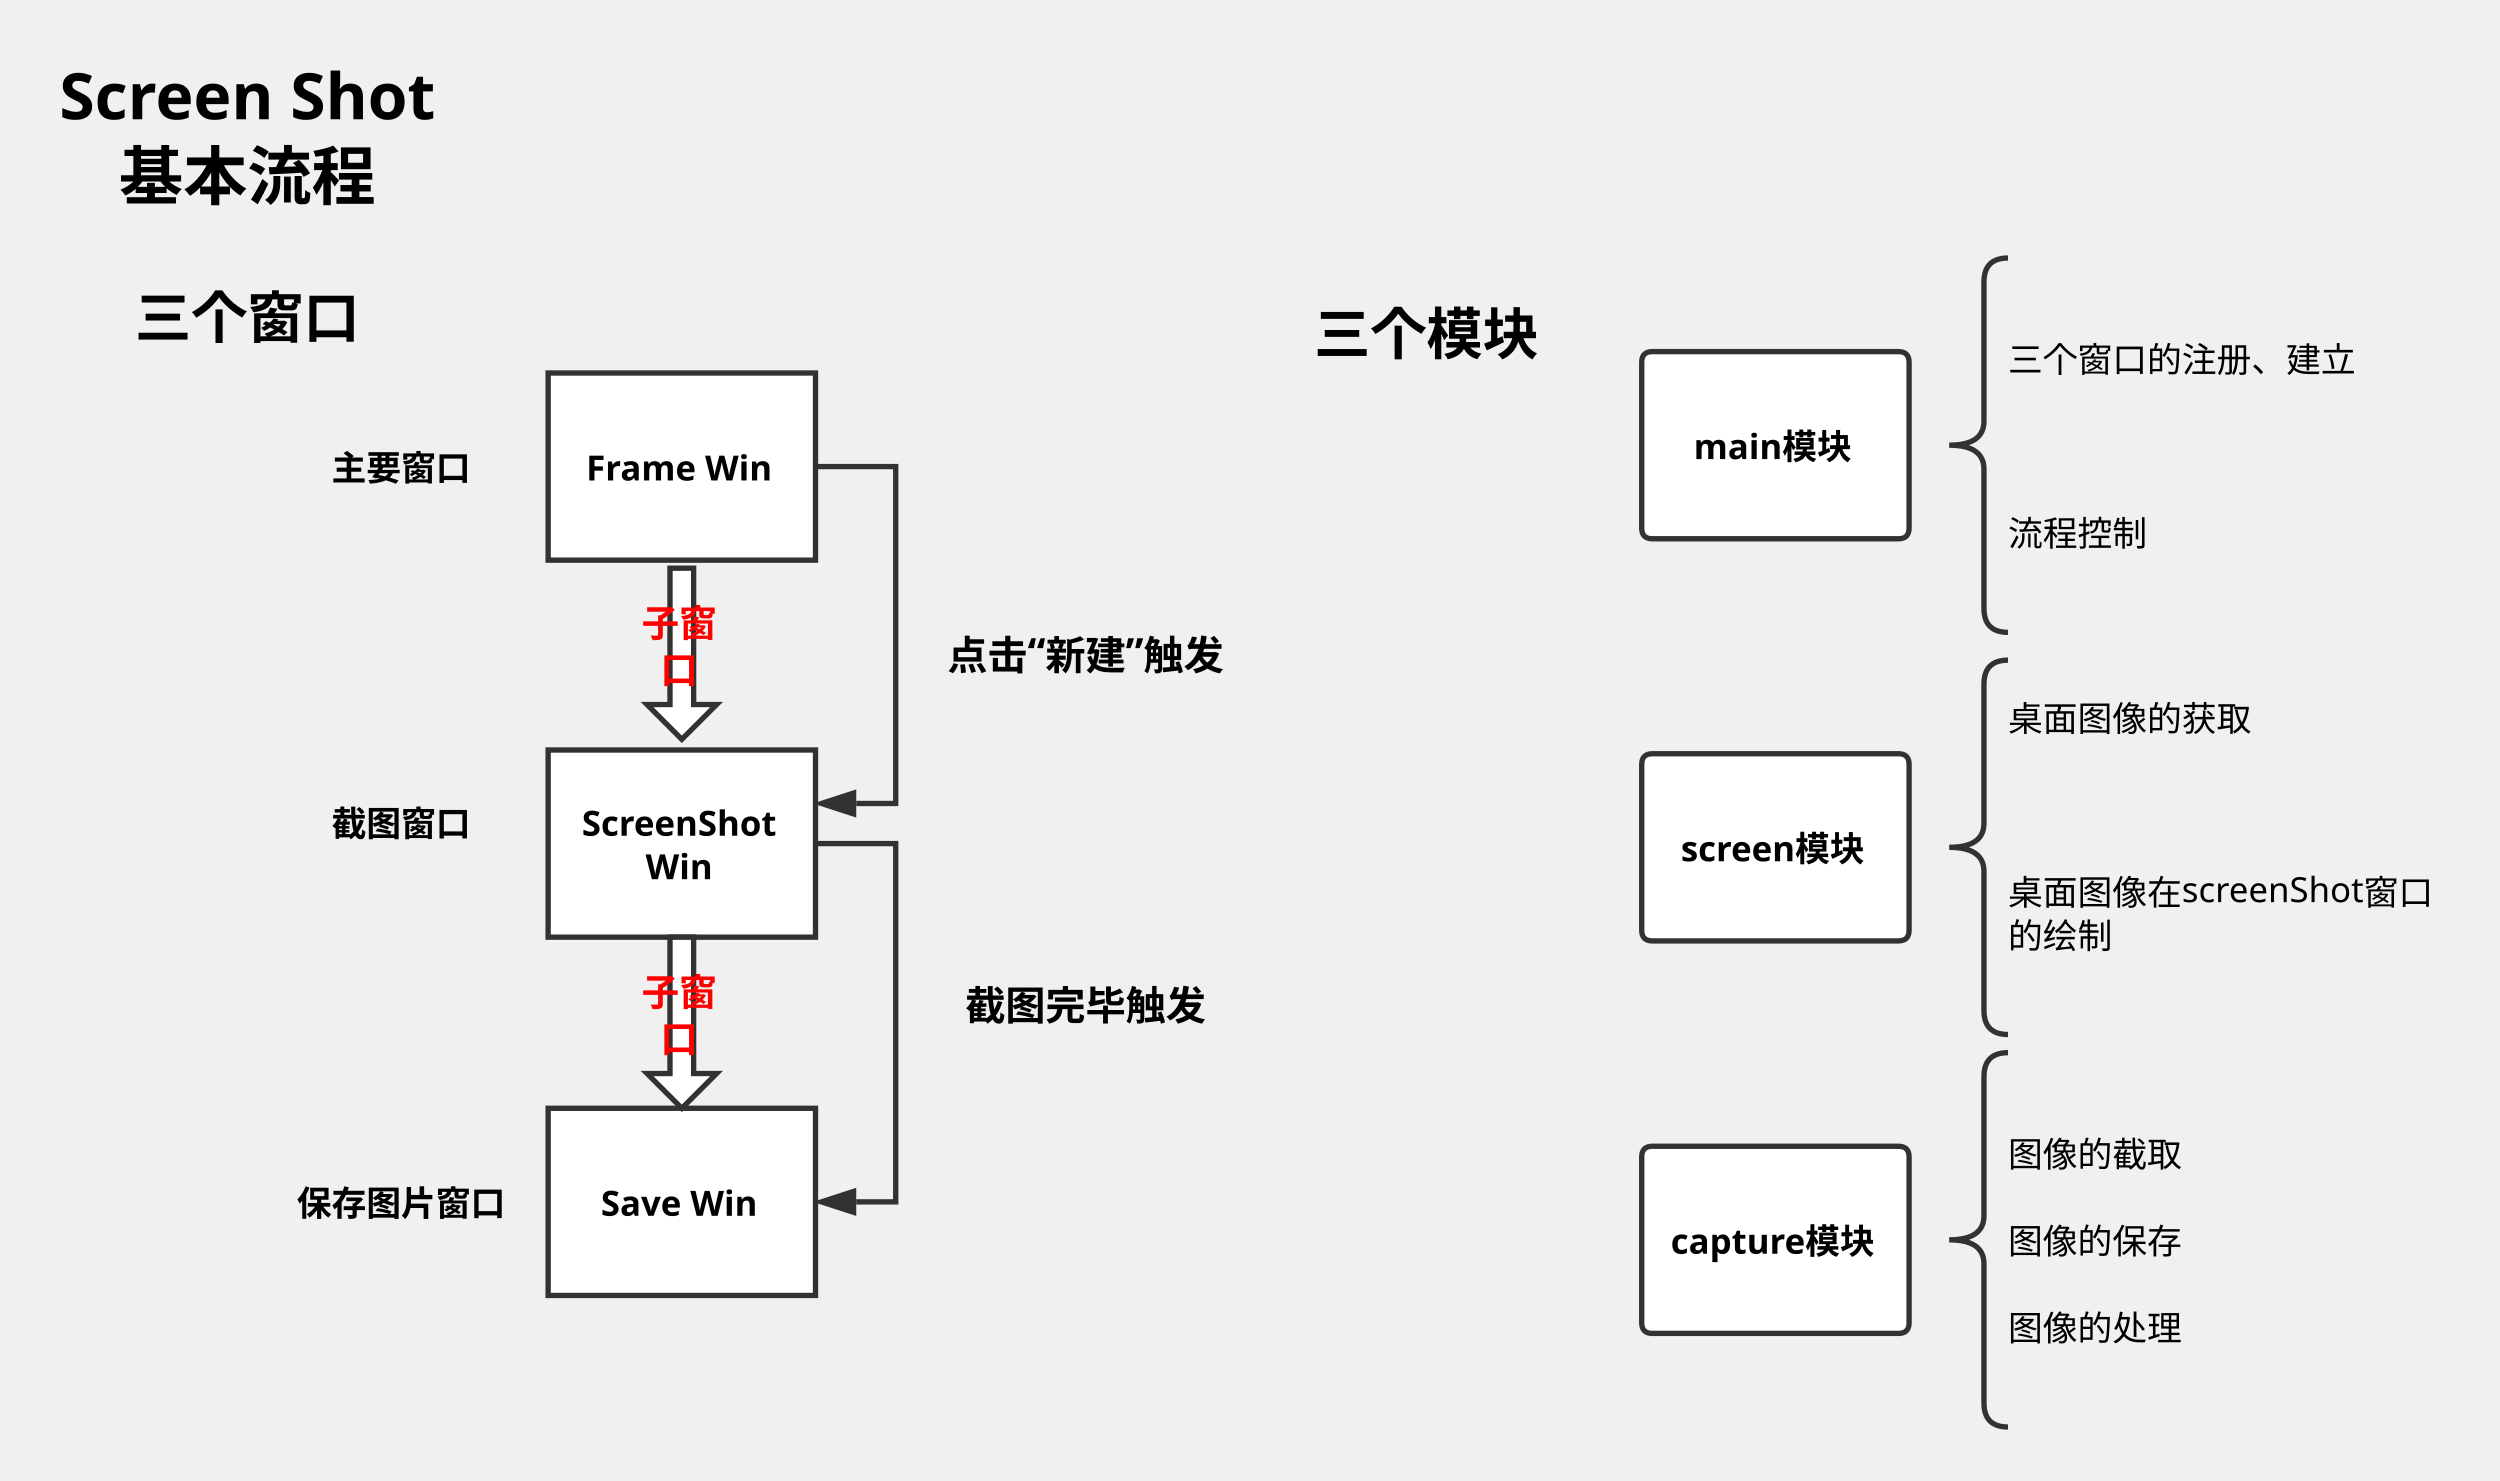
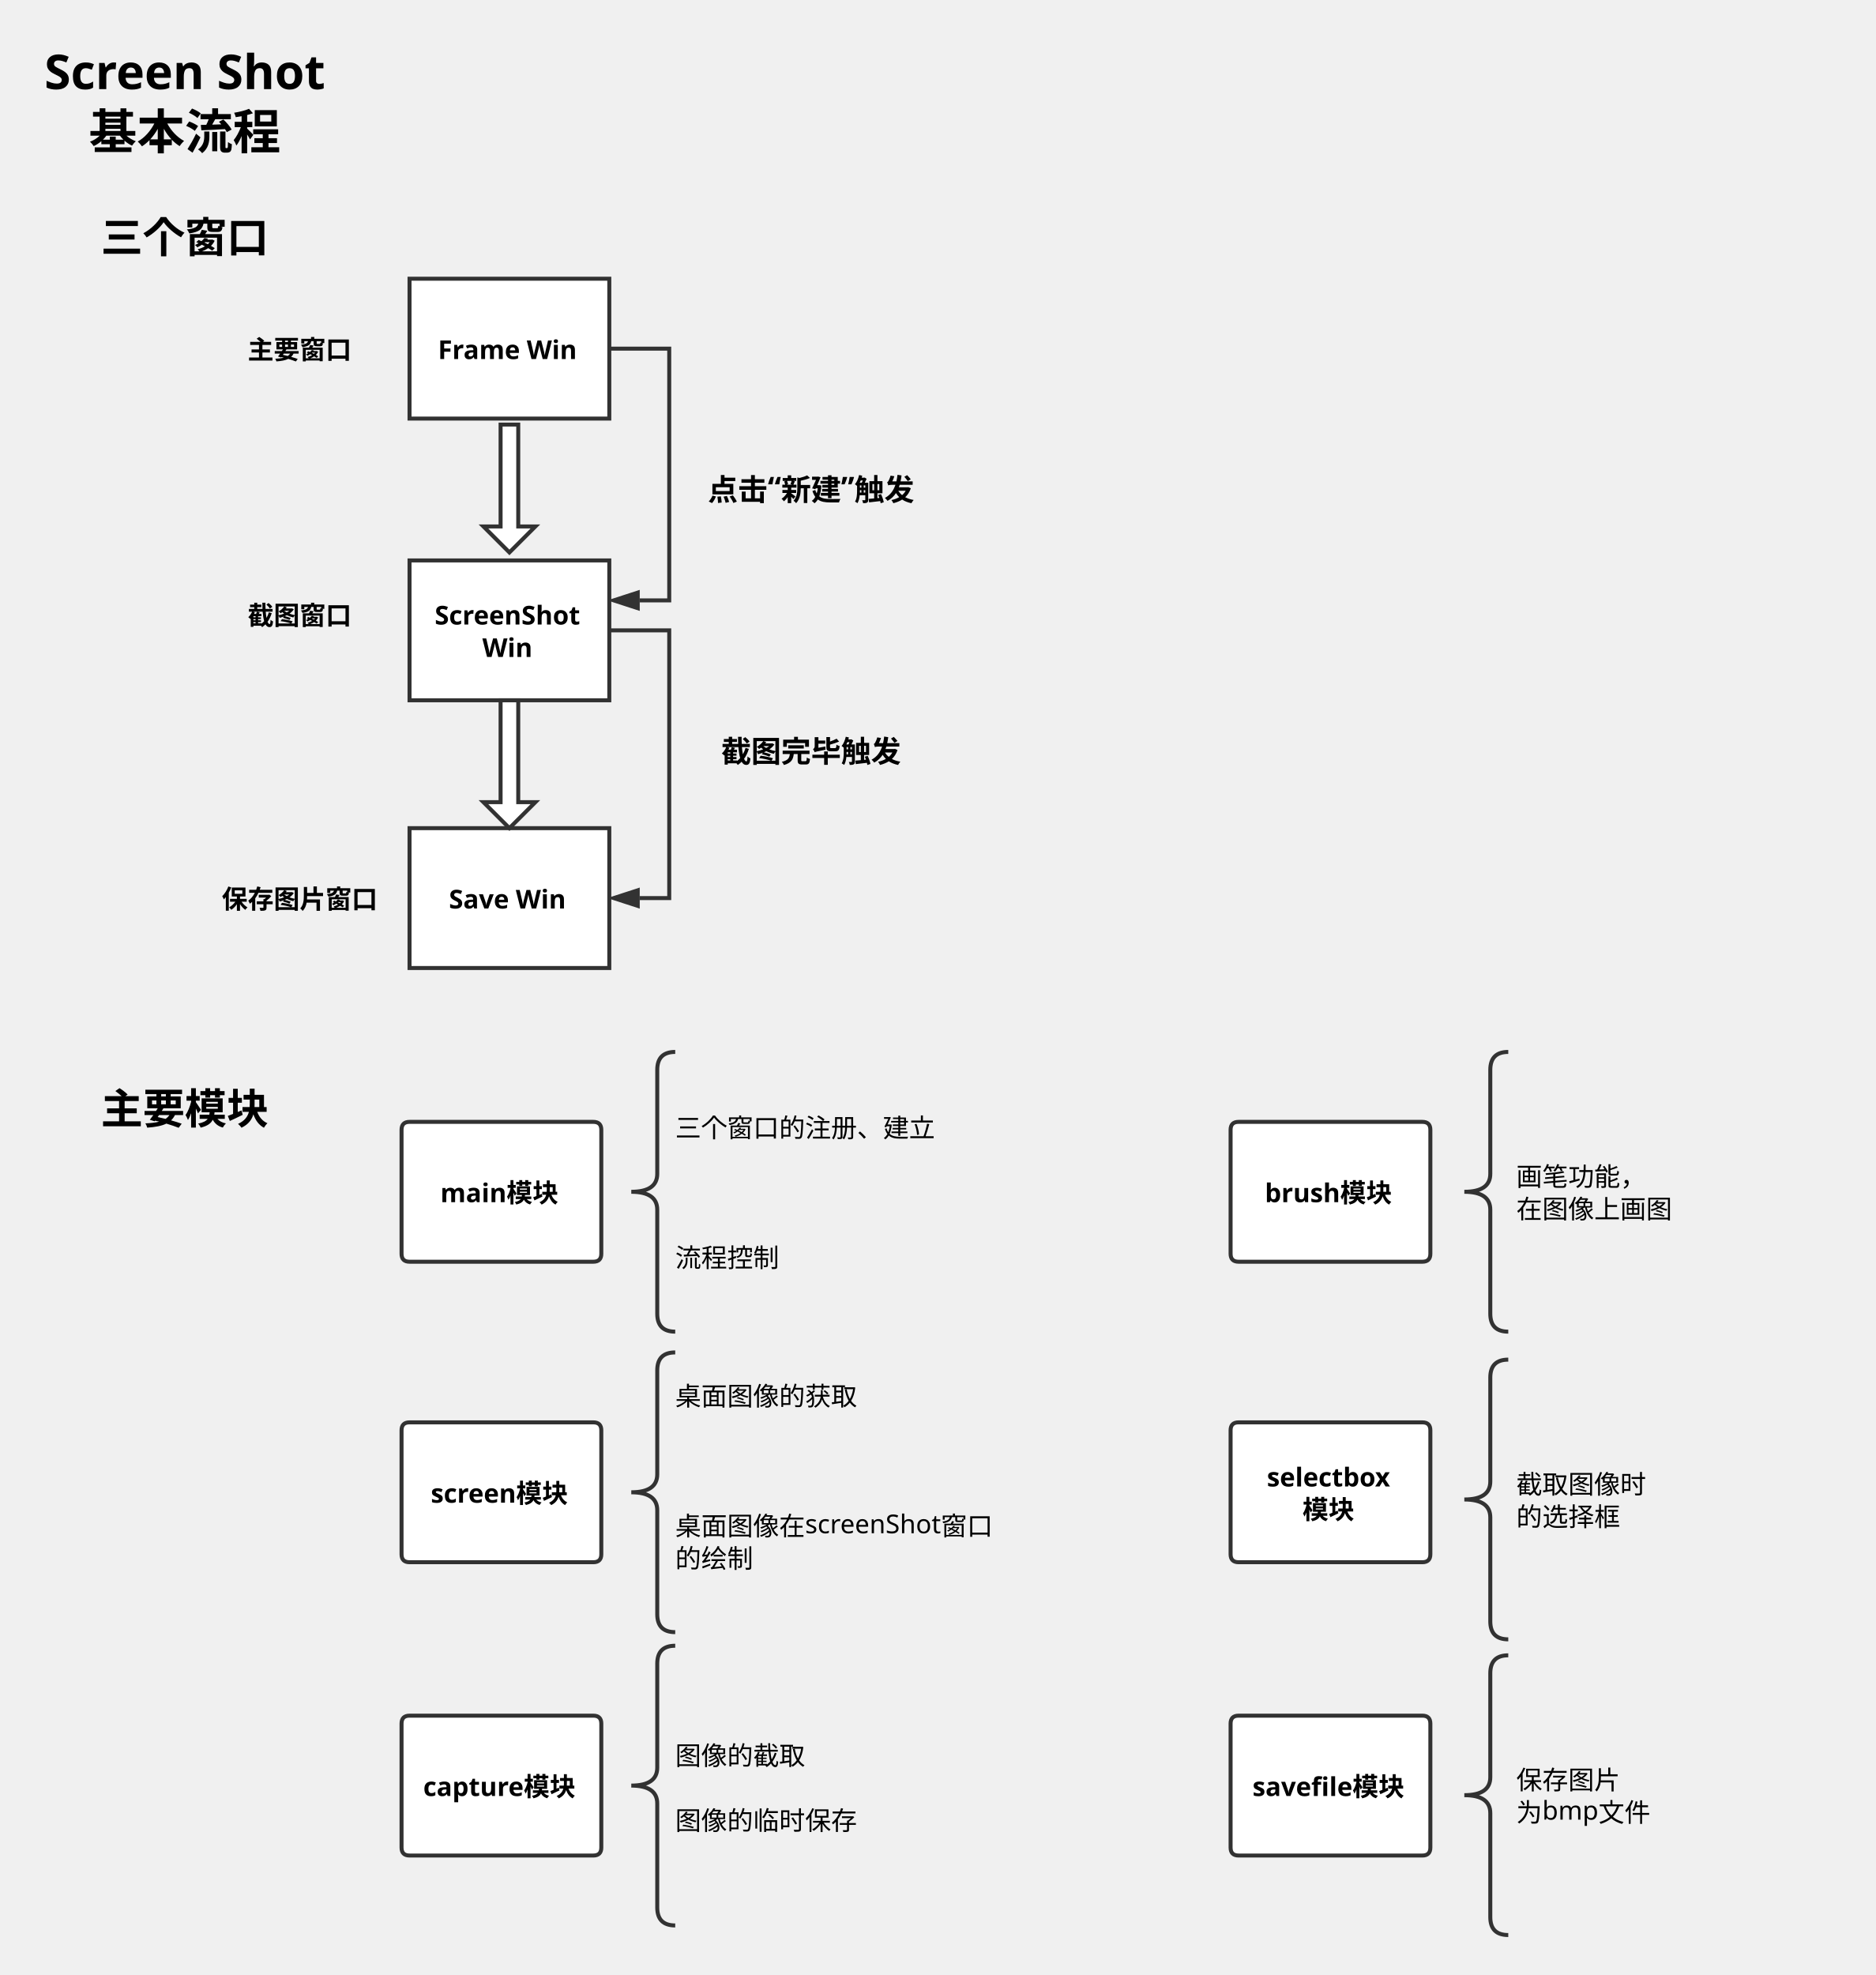
- <svg xmlns="http://www.w3.org/2000/svg" id="processonSvg1000" viewBox="5.4 -9.7 935.0 553.7" width="935.0" height="553.7">
+ <svg xmlns="http://www.w3.org/2000/svg" id="processonSvg1000" viewBox="5.4 -9.7 939.0 988.5" width="939.0" height="988.5">
  <defs id="ProcessOnDefs1001">
-     <marker id="ProcessOnMarker1055" markerUnits="userSpaceOnUse" orient="auto" markerWidth="16.236" markerHeight="10.551" viewBox="-1.0 -1.376 16.236 10.551" refX="-1.0" refY="3.899">
-       <path id="ProcessOnPath1056" d="M12.0 3.899L0.0 7.798V0.0Z" stroke="#323232" stroke-width="2.0" fill="#323232" transform="matrix(1.0,0.0,0.0,1.0,0.0,0.0)" />
+     <marker id="ProcessOnMarker1049" markerUnits="userSpaceOnUse" orient="auto" markerWidth="16.236" markerHeight="10.551" viewBox="-1.0 -1.376 16.236 10.551" refX="-1.0" refY="3.899">
+       <path id="ProcessOnPath1050" d="M12.0 3.899L0.0 7.798V0.0Z" stroke="#323232" stroke-width="2.0" fill="#323232" transform="matrix(1.0,0.0,0.0,1.0,0.0,0.0)" />
    </marker>
-     <marker id="ProcessOnMarker1059" markerUnits="userSpaceOnUse" orient="auto" markerWidth="16.236" markerHeight="10.551" viewBox="-1.0 -1.376 16.236 10.551" refX="-1.0" refY="3.899">
-       <path id="ProcessOnPath1060" d="M12.0 3.899L0.0 7.798V0.0Z" stroke="#323232" stroke-width="2.0" fill="#323232" transform="matrix(1.0,0.0,0.0,1.0,0.0,0.0)" />
+     <marker id="ProcessOnMarker1053" markerUnits="userSpaceOnUse" orient="auto" markerWidth="16.236" markerHeight="10.551" viewBox="-1.0 -1.376 16.236 10.551" refX="-1.0" refY="3.899">
+       <path id="ProcessOnPath1054" d="M12.0 3.899L0.0 7.798V0.0Z" stroke="#323232" stroke-width="2.0" fill="#323232" transform="matrix(1.0,0.0,0.0,1.0,0.0,0.0)" />
    </marker>
  </defs>
  <g id="ProcessOnG1002">
-     <path id="ProcessOnPath1003" d="M5.4 -9.7H940.4V544H5.4V-9.7Z" fill="none" />
+     <path id="ProcessOnPath1003" d="M5.4 -9.7H944.4V978.8H5.4V-9.7Z" fill="none" />
    <g id="ProcessOnG1004">
      <g id="ProcessOnG1005" transform="matrix(1.0,0.0,0.0,1.0,25.39999,18.8)" opacity="1.0">
        <path id="ProcessOnPath1006" d="M0.0 0.0L147.0 0.0L147.0 43.0L0.0 43.0Z" stroke="none" stroke-width="0.0" stroke-dasharray="none" opacity="1.0" fill="none" />
        <g id="ProcessOnG1007" transform="matrix(1.0,0.0,0.0,1.0,0.0,-8.5)">
          <text id="ProcessOnText1008" fill="#000000" font-size="24" x="72.5" y="24.6" font-family="微软雅黑" font-weight="bold" font-style="normal" text-decoration="none" family="微软雅黑" text-anchor="middle" size="24">Screen Shot</text>
          <text id="ProcessOnText1009" fill="#000000" font-size="24" x="72.5" y="54.6" font-family="微软雅黑" font-weight="bold" font-style="normal" text-decoration="none" family="微软雅黑" text-anchor="middle" size="24">基本流程</text>
        </g>
      </g>
      <g id="ProcessOnG1010" transform="matrix(1.0,0.0,0.0,1.0,210.4,129.8)" opacity="1.0">
        <path id="ProcessOnPath1011" d="M0.0 0.0L100.0 0.0L100.0 70.0L0.0 70.0Z" stroke="#323232" stroke-width="2.0" stroke-dasharray="none" opacity="1.0" fill="#ffffff" />
        <g id="ProcessOnG1012" transform="matrix(1.0,0.0,0.0,1.0,10.0,26.875)">
          <text id="ProcessOnText1013" fill="#000000" font-size="13" x="39.0" y="13.325" font-family="微软雅黑" font-weight="bold" font-style="normal" text-decoration="none" family="微软雅黑" text-anchor="middle" size="13">Frame Win</text>
        </g>
      </g>
      <g id="ProcessOnG1014" transform="matrix(1.0,0.0,0.0,1.0,210.4,270.8)" opacity="1.0">
        <path id="ProcessOnPath1015" d="M0.0 0.0L100.0 0.0L100.0 70.0L0.0 70.0Z" stroke="#323232" stroke-width="2.0" stroke-dasharray="none" opacity="1.0" fill="#ffffff" />
        <g id="ProcessOnG1016" transform="matrix(1.0,0.0,0.0,1.0,10.0,18.75)">
          <text id="ProcessOnText1017" fill="#000000" font-size="13" x="39.0" y="13.325" font-family="微软雅黑" font-weight="bold" font-style="normal" text-decoration="none" family="微软雅黑" text-anchor="middle" size="13">ScreenShot </text>
          <text id="ProcessOnText1018" fill="#000000" font-size="13" x="39.0" y="29.575" font-family="微软雅黑" font-weight="bold" font-style="normal" text-decoration="none" family="微软雅黑" text-anchor="middle" size="13">Win</text>
        </g>
      </g>
      <g id="ProcessOnG1019" transform="matrix(1.0,0.0,0.0,1.0,210.4,404.8)" opacity="1.0">
        <path id="ProcessOnPath1020" d="M0.0 0.0L100.0 0.0L100.0 70.0L0.0 70.0Z" stroke="#323232" stroke-width="2.0" stroke-dasharray="none" opacity="1.0" fill="#ffffff" />
        <g id="ProcessOnG1021" transform="matrix(1.0,0.0,0.0,1.0,10.0,26.875)">
          <text id="ProcessOnText1022" fill="#000000" font-size="13" x="39.0" y="13.325" font-family="微软雅黑" font-weight="bold" font-style="normal" text-decoration="none" family="微软雅黑" text-anchor="middle" size="13">Save Win</text>
        </g>
      </g>
      <g id="ProcessOnG1023" transform="matrix(1.0,0.0,0.0,1.0,76.39999,144.8)" opacity="1.0">
        <path id="ProcessOnPath1024" d="M0.0 0.0L160.0 0.0L160.0 40.0L0.0 40.0Z" stroke="none" stroke-width="0.0" stroke-dasharray="none" opacity="1.0" fill="none" />
        <g id="ProcessOnG1025" transform="matrix(1.0,0.0,0.0,1.0,0.0,11.875)">
          <text id="ProcessOnText1026" fill="#000000" font-size="13" x="79.0" y="13.325" font-family="微软雅黑" font-weight="bold" font-style="normal" text-decoration="none" family="微软雅黑" text-anchor="middle" size="13">主要窗口</text>
        </g>
      </g>
      <g id="ProcessOnG1027" transform="matrix(1.0,0.0,0.0,1.0,76.39999,277.8)" opacity="1.0">
        <path id="ProcessOnPath1028" d="M0.0 0.0L160.0 0.0L160.0 40.0L0.0 40.0Z" stroke="none" stroke-width="0.0" stroke-dasharray="none" opacity="1.0" fill="none" />
        <g id="ProcessOnG1029" transform="matrix(1.0,0.0,0.0,1.0,0.0,11.875)">
          <text id="ProcessOnText1030" fill="#000000" font-size="13" x="79.0" y="13.325" font-family="微软雅黑" font-weight="bold" font-style="normal" text-decoration="none" family="微软雅黑" text-anchor="middle" size="13">截图窗口</text>
        </g>
      </g>
      <g id="ProcessOnG1031" transform="matrix(1.0,0.0,0.0,1.0,76.39999,419.8)" opacity="1.0">
        <path id="ProcessOnPath1032" d="M0.0 0.0L160.0 0.0L160.0 40.0L0.0 40.0Z" stroke="none" stroke-width="0.0" stroke-dasharray="none" opacity="1.0" fill="none" />
        <g id="ProcessOnG1033" transform="matrix(1.0,0.0,0.0,1.0,0.0,11.875)">
          <text id="ProcessOnText1034" fill="#000000" font-size="13" x="79.0" y="13.325" font-family="微软雅黑" font-weight="bold" font-style="normal" text-decoration="none" family="微软雅黑" text-anchor="middle" size="13">保存图片窗口</text>
        </g>
      </g>
      <g id="ProcessOnG1035" transform="matrix(1.0,0.0,0.0,1.0,247.4,202.8)" opacity="1.0">
        <path id="ProcessOnPath1036" d="M8.58 0.0L17.42 0.0L17.42 51.0L26.0 51.0L13.0 64.0L0.0 51.0L8.58 51.0L8.58 0.0Z" stroke="#323232" stroke-width="2.0" stroke-dasharray="none" opacity="1.0" fill="#ffffff" />
-         <g id="ProcessOnG1037" transform="matrix(1.0,0.0,0.0,1.0,-5.2,11.3)">
-           <text id="ProcessOnText1038" fill="#ff0000" font-size="14" x="17.2" y="14.35" font-family="微软雅黑" font-weight="bold" font-style="normal" text-decoration="none" family="微软雅黑" text-anchor="middle" size="14">子窗</text>
-           <text id="ProcessOnText1039" fill="#ff0000" font-size="14" x="17.2" y="31.85" font-family="微软雅黑" font-weight="bold" font-style="normal" text-decoration="none" family="微软雅黑" text-anchor="middle" size="14">口</text>
-         </g>
-       </g>
-       <g id="ProcessOnG1040" transform="matrix(1.0,0.0,0.0,1.0,247.4,340.8)" opacity="1.0">
-         <path id="ProcessOnPath1041" d="M8.58 0.0L17.42 0.0L17.42 51.0L26.0 51.0L13.0 64.0L0.0 51.0L8.58 51.0L8.58 0.0Z" stroke="#323232" stroke-width="2.0" stroke-dasharray="none" opacity="1.0" fill="#ffffff" />
-         <g id="ProcessOnG1042" transform="matrix(1.0,0.0,0.0,1.0,-5.2,11.3)">
-           <text id="ProcessOnText1043" fill="#ff0000" font-size="14" x="17.2" y="14.35" font-family="微软雅黑" font-weight="bold" font-style="normal" text-decoration="none" family="微软雅黑" text-anchor="middle" size="14">子窗</text>
-           <text id="ProcessOnText1044" fill="#ff0000" font-size="14" x="17.2" y="31.85" font-family="微软雅黑" font-weight="bold" font-style="normal" text-decoration="none" family="微软雅黑" text-anchor="middle" size="14">口</text>
-         </g>
-       </g>
-       <g id="ProcessOnG1045" transform="matrix(1.0,0.0,0.0,1.0,332.4,214.8)" opacity="1.0">
-         <path id="ProcessOnPath1046" d="M0.0 0.0L160.0 0.0L160.0 40.0L0.0 40.0Z" stroke="none" stroke-width="0.0" stroke-dasharray="none" opacity="1.0" fill="none" />
-         <g id="ProcessOnG1047" transform="matrix(1.0,0.0,0.0,1.0,0.0,10.625)">
-           <text id="ProcessOnText1048" fill="#000000" font-size="15" x="79.0" y="15.375" font-family="微软雅黑" font-weight="bold" font-style="normal" text-decoration="none" family="微软雅黑" text-anchor="middle" size="15">点击“新建”触发</text>
-         </g>
-       </g>
-       <g id="ProcessOnG1049" transform="matrix(1.0,0.0,0.0,1.0,332.4,345.8)" opacity="1.0">
-         <path id="ProcessOnPath1050" d="M0.0 0.0L160.0 0.0L160.0 40.0L0.0 40.0Z" stroke="none" stroke-width="0.0" stroke-dasharray="none" opacity="1.0" fill="none" />
-         <g id="ProcessOnG1051" transform="matrix(1.0,0.0,0.0,1.0,0.0,10.625)">
-           <text id="ProcessOnText1052" fill="#000000" font-size="15" x="79.0" y="15.375" font-family="微软雅黑" font-weight="bold" font-style="normal" text-decoration="none" family="微软雅黑" text-anchor="middle" size="15">截图完毕触发</text>
-         </g>
-       </g>
-       <g id="ProcessOnG1053">
-         <path id="ProcessOnPath1054" d="M310.4 164.8L340.4 164.8L340.4 290.8L325.636 290.8" stroke="#323232" stroke-width="2.0" stroke-dasharray="none" fill="none" marker-end="url(#ProcessOnMarker1055)" />
-       </g>
-       <g id="ProcessOnG1057">
-         <path id="ProcessOnPath1058" d="M310.4 305.8L340.4 305.8L340.4 439.8L325.636 439.8" stroke="#323232" stroke-width="2.0" stroke-dasharray="none" fill="none" marker-end="url(#ProcessOnMarker1059)" />
-       </g>
-       <g id="ProcessOnG1061" transform="matrix(1.0,0.0,0.0,1.0,466.4,92.90001)" opacity="1.0">
-         <path id="ProcessOnPath1062" d="M0.0 0.0L147.0 0.0L147.0 43.0L0.0 43.0Z" stroke="none" stroke-width="0.0" stroke-dasharray="none" opacity="1.0" fill="none" />
-         <g id="ProcessOnG1063" transform="matrix(1.0,0.0,0.0,1.0,0.0,8.375)">
-           <text id="ProcessOnText1064" fill="#000000" font-size="21" x="72.5" y="21.525" font-family="微软雅黑" font-weight="bold" font-style="normal" text-decoration="none" family="微软雅黑" text-anchor="middle" size="21">三个模块</text>
-         </g>
-       </g>
-       <g id="ProcessOnG1065" transform="matrix(1.0,0.0,0.0,1.0,25.39999,86.8)" opacity="1.0">
-         <path id="ProcessOnPath1066" d="M0.0 0.0L147.0 0.0L147.0 43.0L0.0 43.0Z" stroke="none" stroke-width="0.0" stroke-dasharray="none" opacity="1.0" fill="none" />
-         <g id="ProcessOnG1067" transform="matrix(1.0,0.0,0.0,1.0,0.0,8.375)">
-           <text id="ProcessOnText1068" fill="#000000" font-size="21" x="72.5" y="21.525" font-family="微软雅黑" font-weight="bold" font-style="normal" text-decoration="none" family="微软雅黑" text-anchor="middle" size="21">三个窗口</text>
-         </g>
-       </g>
-       <g id="ProcessOnG1069" transform="matrix(1.0,0.0,0.0,1.0,619.4,121.8)" opacity="1.0">
-         <path id="ProcessOnPath1070" d="M0.0 4.0Q0.0 0.0 4.0 0.0L96.0 0.0Q100.0 0.0 100.0 4.0L100.0 66.0Q100.0 70.0 96.0 70.0L4.0 70.0Q0.0 70.0 0.0 66.0Z" stroke="#323232" stroke-width="2.0" stroke-dasharray="none" opacity="1.0" fill="#ffffff" />
-         <g id="ProcessOnG1071" transform="matrix(1.0,0.0,0.0,1.0,10.0,26.875)">
-           <text id="ProcessOnText1072" fill="#000000" font-size="13" x="39.0" y="13.325" font-family="微软雅黑" font-weight="bold" font-style="normal" text-decoration="none" family="微软雅黑" text-anchor="middle" size="13">main模块</text>
-         </g>
-       </g>
-       <g id="ProcessOnG1073" transform="matrix(1.0,0.0,0.0,1.0,656.4,86.8)" opacity="1.0">
-         <path id="ProcessOnPath1074" d="M100.0 0.0Q91.0 0.0 91.0 9.0L91.0 61.0Q91.0 70.0 78.0 70.0Q91.0 70.0 91.0 79.0L91.0 131.0Q91.0 140.0 100.0 140.0" stroke="#323232" stroke-width="2.0" stroke-dasharray="none" opacity="1.0" fill="none" />
-         <path id="ProcessOnPath1075" d="M0.0 0.0L100.0 0.0L100.0 140.0L0.0 140.0Z" stroke="none" stroke-width="0.0" stroke-dasharray="none" opacity="1.0" fill="none" />
-       </g>
-       <g id="ProcessOnG1076" transform="matrix(1.0,0.0,0.0,1.0,756.4,104.8)" opacity="1.0">
-         <path id="ProcessOnPath1077" d="M0.0 0.0L164.0 0.0L164.0 104.0L0.0 104.0Z" stroke="none" stroke-width="0.0" stroke-dasharray="none" opacity="1.0" fill="none" />
-         <g id="ProcessOnG1078" transform="matrix(1.0,0.0,0.0,1.0,0.0,11.375)">
-           <text id="ProcessOnText1079" fill="#000000" font-size="13" x="0.0" y="13.325" font-family="微软雅黑" font-weight="normal" font-style="normal" text-decoration="none" family="微软雅黑" text-anchor="start" size="13">三个窗口的注册、建立</text>
-           <text id="ProcessOnText1080" fill="#000000" font-size="13" x="0.0" y="29.575" font-family="微软雅黑" font-weight="normal" font-style="normal" text-decoration="none" family="微软雅黑" text-anchor="start" size="13" />
-           <text id="ProcessOnText1081" fill="#000000" font-size="13" x="0.0" y="45.825" font-family="微软雅黑" font-weight="normal" font-style="normal" text-decoration="none" family="微软雅黑" text-anchor="start" size="13" />
-           <text id="ProcessOnText1082" fill="#000000" font-size="13" x="0.0" y="62.075" font-family="微软雅黑" font-weight="normal" font-style="normal" text-decoration="none" family="微软雅黑" text-anchor="start" size="13" />
-           <text id="ProcessOnText1083" fill="#000000" font-size="13" x="0.0" y="78.325" font-family="微软雅黑" font-weight="normal" font-style="normal" text-decoration="none" family="微软雅黑" text-anchor="start" size="13">流程控制</text>
-         </g>
-       </g>
-       <g id="ProcessOnG1084" transform="matrix(1.0,0.0,0.0,1.0,619.4,272.2)" opacity="1.0">
-         <path id="ProcessOnPath1085" d="M0.0 4.0Q0.0 0.0 4.0 0.0L96.0 0.0Q100.0 0.0 100.0 4.0L100.0 66.0Q100.0 70.0 96.0 70.0L4.0 70.0Q0.0 70.0 0.0 66.0Z" stroke="#323232" stroke-width="2.0" stroke-dasharray="none" opacity="1.0" fill="#ffffff" />
-         <g id="ProcessOnG1086" transform="matrix(1.0,0.0,0.0,1.0,10.0,26.875)">
-           <text id="ProcessOnText1087" fill="#000000" font-size="13" x="39.0" y="13.325" font-family="微软雅黑" font-weight="bold" font-style="normal" text-decoration="none" family="微软雅黑" text-anchor="middle" size="13">screen模块</text>
-         </g>
-       </g>
-       <g id="ProcessOnG1088" transform="matrix(1.0,0.0,0.0,1.0,656.4,237.2)" opacity="1.0">
-         <path id="ProcessOnPath1089" d="M100.0 0.0Q91.0 0.0 91.0 9.0L91.0 61.0Q91.0 70.0 78.0 70.0Q91.0 70.0 91.0 79.0L91.0 131.0Q91.0 140.0 100.0 140.0" stroke="#323232" stroke-width="2.0" stroke-dasharray="none" opacity="1.0" fill="none" />
-         <path id="ProcessOnPath1090" d="M0.0 0.0L100.0 0.0L100.0 140.0L0.0 140.0Z" stroke="none" stroke-width="0.0" stroke-dasharray="none" opacity="1.0" fill="none" />
-       </g>
-       <g id="ProcessOnG1091" transform="matrix(1.0,0.0,0.0,1.0,756.4,247.2)" opacity="1.0">
-         <path id="ProcessOnPath1092" d="M0.0 0.0L164.0 0.0L164.0 104.0L0.0 104.0Z" stroke="none" stroke-width="0.0" stroke-dasharray="none" opacity="1.0" fill="none" />
-         <g id="ProcessOnG1093" transform="matrix(1.0,0.0,0.0,1.0,0.0,3.25)">
-           <text id="ProcessOnText1094" fill="#000000" font-size="13" x="0.0" y="13.325" font-family="微软雅黑" font-weight="normal" font-style="normal" text-decoration="none" family="微软雅黑" text-anchor="start" size="13">桌面图像的获取</text>
-           <text id="ProcessOnText1095" fill="#000000" font-size="13" x="0.0" y="29.575" font-family="微软雅黑" font-weight="normal" font-style="normal" text-decoration="none" family="微软雅黑" text-anchor="start" size="13" />
-           <text id="ProcessOnText1096" fill="#000000" font-size="13" x="0.0" y="45.825" font-family="微软雅黑" font-weight="normal" font-style="normal" text-decoration="none" family="微软雅黑" text-anchor="start" size="13" />
-           <text id="ProcessOnText1097" fill="#000000" font-size="13" x="0.0" y="62.075" font-family="微软雅黑" font-weight="normal" font-style="normal" text-decoration="none" family="微软雅黑" text-anchor="start" size="13" />
-           <text id="ProcessOnText1098" fill="#000000" font-size="13" x="0.0" y="78.325" font-family="微软雅黑" font-weight="normal" font-style="normal" text-decoration="none" family="微软雅黑" text-anchor="start" size="13">桌面图像在screenShot窗口</text>
-           <text id="ProcessOnText1099" fill="#000000" font-size="13" x="0.0" y="94.575" font-family="微软雅黑" font-weight="normal" font-style="normal" text-decoration="none" family="微软雅黑" text-anchor="start" size="13">的绘制</text>
-         </g>
-       </g>
-       <g id="ProcessOnG1100" transform="matrix(1.0,0.0,0.0,1.0,619.4,419)" opacity="1.0">
-         <path id="ProcessOnPath1101" d="M0.0 4.0Q0.0 0.0 4.0 0.0L96.0 0.0Q100.0 0.0 100.0 4.0L100.0 66.0Q100.0 70.0 96.0 70.0L4.0 70.0Q0.0 70.0 0.0 66.0Z" stroke="#323232" stroke-width="2.0" stroke-dasharray="none" opacity="1.0" fill="#ffffff" />
-         <g id="ProcessOnG1102" transform="matrix(1.0,0.0,0.0,1.0,10.0,26.875)">
-           <text id="ProcessOnText1103" fill="#000000" font-size="13" x="39.0" y="13.325" font-family="微软雅黑" font-weight="bold" font-style="normal" text-decoration="none" family="微软雅黑" text-anchor="middle" size="13">capture模块</text>
-         </g>
-       </g>
-       <g id="ProcessOnG1104" transform="matrix(1.0,0.0,0.0,1.0,656.4,384)" opacity="1.0">
-         <path id="ProcessOnPath1105" d="M100.0 0.0Q91.0 0.0 91.0 9.0L91.0 61.0Q91.0 70.0 78.0 70.0Q91.0 70.0 91.0 79.0L91.0 131.0Q91.0 140.0 100.0 140.0" stroke="#323232" stroke-width="2.0" stroke-dasharray="none" opacity="1.0" fill="none" />
-         <path id="ProcessOnPath1106" d="M0.0 0.0L100.0 0.0L100.0 140.0L0.0 140.0Z" stroke="none" stroke-width="0.0" stroke-dasharray="none" opacity="1.0" fill="none" />
-       </g>
-       <g id="ProcessOnG1107" transform="matrix(1.0,0.0,0.0,1.0,756.4,402)" opacity="1.0">
-         <path id="ProcessOnPath1108" d="M0.0 0.0L164.0 0.0L164.0 104.0L0.0 104.0Z" stroke="none" stroke-width="0.0" stroke-dasharray="none" opacity="1.0" fill="none" />
-         <g id="ProcessOnG1109" transform="matrix(1.0,0.0,0.0,1.0,0.0,11.375)">
-           <text id="ProcessOnText1110" fill="#000000" font-size="13" x="0.0" y="13.325" font-family="微软雅黑" font-weight="normal" font-style="normal" text-decoration="none" family="微软雅黑" text-anchor="start" size="13">图像的截取</text>
-           <text id="ProcessOnText1111" fill="#000000" font-size="13" x="0.0" y="29.575" font-family="微软雅黑" font-weight="normal" font-style="normal" text-decoration="none" family="微软雅黑" text-anchor="start" size="13" />
-           <text id="ProcessOnText1112" fill="#000000" font-size="13" x="0.0" y="45.825" font-family="微软雅黑" font-weight="normal" font-style="normal" text-decoration="none" family="微软雅黑" text-anchor="start" size="13">图像的保存</text>
-           <text id="ProcessOnText1113" fill="#000000" font-size="13" x="0.0" y="62.075" font-family="微软雅黑" font-weight="normal" font-style="normal" text-decoration="none" family="微软雅黑" text-anchor="start" size="13" />
-           <text id="ProcessOnText1114" fill="#000000" font-size="13" x="0.0" y="78.325" font-family="微软雅黑" font-weight="normal" font-style="normal" text-decoration="none" family="微软雅黑" text-anchor="start" size="13">图像的处理</text>
+       </g>
+       <g id="ProcessOnG1037" transform="matrix(1.0,0.0,0.0,1.0,247.4,340.8)" opacity="1.0">
+         <path id="ProcessOnPath1038" d="M8.58 0.0L17.42 0.0L17.42 51.0L26.0 51.0L13.0 64.0L0.0 51.0L8.58 51.0L8.58 0.0Z" stroke="#323232" stroke-width="2.0" stroke-dasharray="none" opacity="1.0" fill="#ffffff" />
+       </g>
+       <g id="ProcessOnG1039" transform="matrix(1.0,0.0,0.0,1.0,332.4,214.8)" opacity="1.0">
+         <path id="ProcessOnPath1040" d="M0.0 0.0L160.0 0.0L160.0 40.0L0.0 40.0Z" stroke="none" stroke-width="0.0" stroke-dasharray="none" opacity="1.0" fill="none" />
+         <g id="ProcessOnG1041" transform="matrix(1.0,0.0,0.0,1.0,0.0,10.625)">
+           <text id="ProcessOnText1042" fill="#000000" font-size="15" x="79.0" y="15.375" font-family="微软雅黑" font-weight="bold" font-style="normal" text-decoration="none" family="微软雅黑" text-anchor="middle" size="15">点击“新建”触发</text>
+         </g>
+       </g>
+       <g id="ProcessOnG1043" transform="matrix(1.0,0.0,0.0,1.0,332.4,345.8)" opacity="1.0">
+         <path id="ProcessOnPath1044" d="M0.0 0.0L160.0 0.0L160.0 40.0L0.0 40.0Z" stroke="none" stroke-width="0.0" stroke-dasharray="none" opacity="1.0" fill="none" />
+         <g id="ProcessOnG1045" transform="matrix(1.0,0.0,0.0,1.0,0.0,10.625)">
+           <text id="ProcessOnText1046" fill="#000000" font-size="15" x="79.0" y="15.375" font-family="微软雅黑" font-weight="bold" font-style="normal" text-decoration="none" family="微软雅黑" text-anchor="middle" size="15">截图完毕触发</text>
+         </g>
+       </g>
+       <g id="ProcessOnG1047">
+         <path id="ProcessOnPath1048" d="M310.4 164.8L340.4 164.8L340.4 290.8L325.636 290.8" stroke="#323232" stroke-width="2.0" stroke-dasharray="none" fill="none" marker-end="url(#ProcessOnMarker1049)" />
+       </g>
+       <g id="ProcessOnG1051">
+         <path id="ProcessOnPath1052" d="M310.4 305.8L340.4 305.8L340.4 439.8L325.636 439.8" stroke="#323232" stroke-width="2.0" stroke-dasharray="none" fill="none" marker-end="url(#ProcessOnMarker1053)" />
+       </g>
+       <g id="ProcessOnG1055" transform="matrix(1.0,0.0,0.0,1.0,25.39999,522.9)" opacity="1.0">
+         <path id="ProcessOnPath1056" d="M0.0 0.0L147.0 0.0L147.0 43.0L0.0 43.0Z" stroke="none" stroke-width="0.0" stroke-dasharray="none" opacity="1.0" fill="none" />
+         <g id="ProcessOnG1057" transform="matrix(1.0,0.0,0.0,1.0,0.0,8.375)">
+           <text id="ProcessOnText1058" fill="#000000" font-size="21" x="72.5" y="21.525" font-family="微软雅黑" font-weight="bold" font-style="normal" text-decoration="none" family="微软雅黑" text-anchor="middle" size="21">主要模块</text>
+         </g>
+       </g>
+       <g id="ProcessOnG1059" transform="matrix(1.0,0.0,0.0,1.0,25.39999,86.8)" opacity="1.0">
+         <path id="ProcessOnPath1060" d="M0.0 0.0L147.0 0.0L147.0 43.0L0.0 43.0Z" stroke="none" stroke-width="0.0" stroke-dasharray="none" opacity="1.0" fill="none" />
+         <g id="ProcessOnG1061" transform="matrix(1.0,0.0,0.0,1.0,0.0,8.375)">
+           <text id="ProcessOnText1062" fill="#000000" font-size="21" x="72.5" y="21.525" font-family="微软雅黑" font-weight="bold" font-style="normal" text-decoration="none" family="微软雅黑" text-anchor="middle" size="21">三个窗口</text>
+         </g>
+       </g>
+       <g id="ProcessOnG1063" transform="matrix(1.0,0.0,0.0,1.0,206.4,551.8)" opacity="1.0">
+         <path id="ProcessOnPath1064" d="M0.0 4.0Q0.0 0.0 4.0 0.0L96.0 0.0Q100.0 0.0 100.0 4.0L100.0 66.0Q100.0 70.0 96.0 70.0L4.0 70.0Q0.0 70.0 0.0 66.0Z" stroke="#323232" stroke-width="2.0" stroke-dasharray="none" opacity="1.0" fill="#ffffff" />
+         <g id="ProcessOnG1065" transform="matrix(1.0,0.0,0.0,1.0,10.0,26.875)">
+           <text id="ProcessOnText1066" fill="#000000" font-size="13" x="39.0" y="13.325" font-family="微软雅黑" font-weight="bold" font-style="normal" text-decoration="none" family="微软雅黑" text-anchor="middle" size="13">main模块</text>
+         </g>
+       </g>
+       <g id="ProcessOnG1067" transform="matrix(1.0,0.0,0.0,1.0,243.4,516.8)" opacity="1.0">
+         <path id="ProcessOnPath1068" d="M100.0 0.0Q91.0 0.0 91.0 9.0L91.0 61.0Q91.0 70.0 78.0 70.0Q91.0 70.0 91.0 79.0L91.0 131.0Q91.0 140.0 100.0 140.0" stroke="#323232" stroke-width="2.0" stroke-dasharray="none" opacity="1.0" fill="none" />
+         <path id="ProcessOnPath1069" d="M0.0 0.0L100.0 0.0L100.0 140.0L0.0 140.0Z" stroke="none" stroke-width="0.0" stroke-dasharray="none" opacity="1.0" fill="none" />
+       </g>
+       <g id="ProcessOnG1070" transform="matrix(1.0,0.0,0.0,1.0,343.4,534.8)" opacity="1.0">
+         <path id="ProcessOnPath1071" d="M0.0 0.0L164.0 0.0L164.0 104.0L0.0 104.0Z" stroke="none" stroke-width="0.0" stroke-dasharray="none" opacity="1.0" fill="none" />
+         <g id="ProcessOnG1072" transform="matrix(1.0,0.0,0.0,1.0,0.0,11.375)">
+           <text id="ProcessOnText1073" fill="#000000" font-size="13" x="0.0" y="13.325" font-family="微软雅黑" font-weight="normal" font-style="normal" text-decoration="none" family="微软雅黑" text-anchor="start" size="13">三个窗口的注册、建立</text>
+           <text id="ProcessOnText1074" fill="#000000" font-size="13" x="0.0" y="29.575" font-family="微软雅黑" font-weight="normal" font-style="normal" text-decoration="none" family="微软雅黑" text-anchor="start" size="13" />
+           <text id="ProcessOnText1075" fill="#000000" font-size="13" x="0.0" y="45.825" font-family="微软雅黑" font-weight="normal" font-style="normal" text-decoration="none" family="微软雅黑" text-anchor="start" size="13" />
+           <text id="ProcessOnText1076" fill="#000000" font-size="13" x="0.0" y="62.075" font-family="微软雅黑" font-weight="normal" font-style="normal" text-decoration="none" family="微软雅黑" text-anchor="start" size="13" />
+           <text id="ProcessOnText1077" fill="#000000" font-size="13" x="0.0" y="78.325" font-family="微软雅黑" font-weight="normal" font-style="normal" text-decoration="none" family="微软雅黑" text-anchor="start" size="13">流程控制</text>
+         </g>
+       </g>
+       <g id="ProcessOnG1078" transform="matrix(1.0,0.0,0.0,1.0,206.4,702.2)" opacity="1.0">
+         <path id="ProcessOnPath1079" d="M0.0 4.0Q0.0 0.0 4.0 0.0L96.0 0.0Q100.0 0.0 100.0 4.0L100.0 66.0Q100.0 70.0 96.0 70.0L4.0 70.0Q0.0 70.0 0.0 66.0Z" stroke="#323232" stroke-width="2.0" stroke-dasharray="none" opacity="1.0" fill="#ffffff" />
+         <g id="ProcessOnG1080" transform="matrix(1.0,0.0,0.0,1.0,10.0,26.875)">
+           <text id="ProcessOnText1081" fill="#000000" font-size="13" x="39.0" y="13.325" font-family="微软雅黑" font-weight="bold" font-style="normal" text-decoration="none" family="微软雅黑" text-anchor="middle" size="13">screen模块</text>
+         </g>
+       </g>
+       <g id="ProcessOnG1082" transform="matrix(1.0,0.0,0.0,1.0,243.4,667.2)" opacity="1.0">
+         <path id="ProcessOnPath1083" d="M100.0 0.0Q91.0 0.0 91.0 9.0L91.0 61.0Q91.0 70.0 78.0 70.0Q91.0 70.0 91.0 79.0L91.0 131.0Q91.0 140.0 100.0 140.0" stroke="#323232" stroke-width="2.0" stroke-dasharray="none" opacity="1.0" fill="none" />
+         <path id="ProcessOnPath1084" d="M0.0 0.0L100.0 0.0L100.0 140.0L0.0 140.0Z" stroke="none" stroke-width="0.0" stroke-dasharray="none" opacity="1.0" fill="none" />
+       </g>
+       <g id="ProcessOnG1085" transform="matrix(1.0,0.0,0.0,1.0,343.4,677.2)" opacity="1.0">
+         <path id="ProcessOnPath1086" d="M0.0 0.0L164.0 0.0L164.0 104.0L0.0 104.0Z" stroke="none" stroke-width="0.0" stroke-dasharray="none" opacity="1.0" fill="none" />
+         <g id="ProcessOnG1087" transform="matrix(1.0,0.0,0.0,1.0,0.0,3.25)">
+           <text id="ProcessOnText1088" fill="#000000" font-size="13" x="0.0" y="13.325" font-family="微软雅黑" font-weight="normal" font-style="normal" text-decoration="none" family="微软雅黑" text-anchor="start" size="13">桌面图像的获取</text>
+           <text id="ProcessOnText1089" fill="#000000" font-size="13" x="0.0" y="29.575" font-family="微软雅黑" font-weight="normal" font-style="normal" text-decoration="none" family="微软雅黑" text-anchor="start" size="13" />
+           <text id="ProcessOnText1090" fill="#000000" font-size="13" x="0.0" y="45.825" font-family="微软雅黑" font-weight="normal" font-style="normal" text-decoration="none" family="微软雅黑" text-anchor="start" size="13" />
+           <text id="ProcessOnText1091" fill="#000000" font-size="13" x="0.0" y="62.075" font-family="微软雅黑" font-weight="normal" font-style="normal" text-decoration="none" family="微软雅黑" text-anchor="start" size="13" />
+           <text id="ProcessOnText1092" fill="#000000" font-size="13" x="0.0" y="78.325" font-family="微软雅黑" font-weight="normal" font-style="normal" text-decoration="none" family="微软雅黑" text-anchor="start" size="13">桌面图像在screenShot窗口</text>
+           <text id="ProcessOnText1093" fill="#000000" font-size="13" x="0.0" y="94.575" font-family="微软雅黑" font-weight="normal" font-style="normal" text-decoration="none" family="微软雅黑" text-anchor="start" size="13">的绘制</text>
+         </g>
+       </g>
+       <g id="ProcessOnG1094" transform="matrix(1.0,0.0,0.0,1.0,206.4,849)" opacity="1.0">
+         <path id="ProcessOnPath1095" d="M0.0 4.0Q0.0 0.0 4.0 0.0L96.0 0.0Q100.0 0.0 100.0 4.0L100.0 66.0Q100.0 70.0 96.0 70.0L4.0 70.0Q0.0 70.0 0.0 66.0Z" stroke="#323232" stroke-width="2.0" stroke-dasharray="none" opacity="1.0" fill="#ffffff" />
+         <g id="ProcessOnG1096" transform="matrix(1.0,0.0,0.0,1.0,10.0,26.875)">
+           <text id="ProcessOnText1097" fill="#000000" font-size="13" x="39.0" y="13.325" font-family="微软雅黑" font-weight="bold" font-style="normal" text-decoration="none" family="微软雅黑" text-anchor="middle" size="13">capture模块</text>
+         </g>
+       </g>
+       <g id="ProcessOnG1098" transform="matrix(1.0,0.0,0.0,1.0,243.4,814)" opacity="1.0">
+         <path id="ProcessOnPath1099" d="M100.0 0.0Q91.0 0.0 91.0 9.0L91.0 61.0Q91.0 70.0 78.0 70.0Q91.0 70.0 91.0 79.0L91.0 131.0Q91.0 140.0 100.0 140.0" stroke="#323232" stroke-width="2.0" stroke-dasharray="none" opacity="1.0" fill="none" />
+         <path id="ProcessOnPath1100" d="M0.0 0.0L100.0 0.0L100.0 140.0L0.0 140.0Z" stroke="none" stroke-width="0.0" stroke-dasharray="none" opacity="1.0" fill="none" />
+       </g>
+       <g id="ProcessOnG1101" transform="matrix(1.0,0.0,0.0,1.0,343.4,849)" opacity="1.0">
+         <path id="ProcessOnPath1102" d="M0.0 0.0L164.0 0.0L164.0 104.0L0.0 104.0Z" stroke="none" stroke-width="0.0" stroke-dasharray="none" opacity="1.0" fill="none" />
+         <g id="ProcessOnG1103" transform="matrix(1.0,0.0,0.0,1.0,0.0,11.375)">
+           <text id="ProcessOnText1104" fill="#000000" font-size="13" x="0.0" y="13.325" font-family="微软雅黑" font-weight="normal" font-style="normal" text-decoration="none" family="微软雅黑" text-anchor="start" size="13">图像的截取</text>
+           <text id="ProcessOnText1105" fill="#000000" font-size="13" x="0.0" y="29.575" font-family="微软雅黑" font-weight="normal" font-style="normal" text-decoration="none" family="微软雅黑" text-anchor="start" size="13" />
+           <text id="ProcessOnText1106" fill="#000000" font-size="13" x="0.0" y="45.825" font-family="微软雅黑" font-weight="normal" font-style="normal" text-decoration="none" family="微软雅黑" text-anchor="start" size="13">图像的临时保存</text>
+           <text id="ProcessOnText1107" fill="#000000" font-size="13" x="0.0" y="62.075" font-family="微软雅黑" font-weight="normal" font-style="normal" text-decoration="none" family="微软雅黑" text-anchor="start" size="13" />
+           <text id="ProcessOnText1108" fill="#000000" font-size="13" x="0.0" y="78.325" font-family="微软雅黑" font-weight="normal" font-style="normal" text-decoration="none" family="微软雅黑" text-anchor="start" size="13" />
+         </g>
+       </g>
+       <g id="ProcessOnG1109" transform="matrix(1.0,0.0,0.0,1.0,621.4,551.8)" opacity="1.0">
+         <path id="ProcessOnPath1110" d="M0.0 4.0Q0.0 0.0 4.0 0.0L96.0 0.0Q100.0 0.0 100.0 4.0L100.0 66.0Q100.0 70.0 96.0 70.0L4.0 70.0Q0.0 70.0 0.0 66.0Z" stroke="#323232" stroke-width="2.0" stroke-dasharray="none" opacity="1.0" fill="#ffffff" />
+         <g id="ProcessOnG1111" transform="matrix(1.0,0.0,0.0,1.0,10.0,26.875)">
+           <text id="ProcessOnText1112" fill="#000000" font-size="13" x="39.0" y="13.325" font-family="微软雅黑" font-weight="bold" font-style="normal" text-decoration="none" family="微软雅黑" text-anchor="middle" size="13">brush模块</text>
+         </g>
+       </g>
+       <g id="ProcessOnG1113" transform="matrix(1.0,0.0,0.0,1.0,621.4,702.2)" opacity="1.0">
+         <path id="ProcessOnPath1114" d="M0.0 4.0Q0.0 0.0 4.0 0.0L96.0 0.0Q100.0 0.0 100.0 4.0L100.0 66.0Q100.0 70.0 96.0 70.0L4.0 70.0Q0.0 70.0 0.0 66.0Z" stroke="#323232" stroke-width="2.0" stroke-dasharray="none" opacity="1.0" fill="#ffffff" />
+         <g id="ProcessOnG1115" transform="matrix(1.0,0.0,0.0,1.0,10.0,18.75)">
+           <text id="ProcessOnText1116" fill="#000000" font-size="13" x="39.0" y="13.325" font-family="微软雅黑" font-weight="bold" font-style="normal" text-decoration="none" family="微软雅黑" text-anchor="middle" size="13">selectbox</text>
+           <text id="ProcessOnText1117" fill="#000000" font-size="13" x="39.0" y="29.575" font-family="微软雅黑" font-weight="bold" font-style="normal" text-decoration="none" family="微软雅黑" text-anchor="middle" size="13">模块</text>
+         </g>
+       </g>
+       <g id="ProcessOnG1118" transform="matrix(1.0,0.0,0.0,1.0,621.4,849)" opacity="1.0">
+         <path id="ProcessOnPath1119" d="M0.0 4.0Q0.0 0.0 4.0 0.0L96.0 0.0Q100.0 0.0 100.0 4.0L100.0 66.0Q100.0 70.0 96.0 70.0L4.0 70.0Q0.0 70.0 0.0 66.0Z" stroke="#323232" stroke-width="2.0" stroke-dasharray="none" opacity="1.0" fill="#ffffff" />
+         <g id="ProcessOnG1120" transform="matrix(1.0,0.0,0.0,1.0,10.0,26.875)">
+           <text id="ProcessOnText1121" fill="#000000" font-size="13" x="39.0" y="13.325" font-family="微软雅黑" font-weight="bold" font-style="normal" text-decoration="none" family="微软雅黑" text-anchor="middle" size="13">savefile模块</text>
+         </g>
+       </g>
+       <g id="ProcessOnG1122" transform="matrix(1.0,0.0,0.0,1.0,660.4,516.8)" opacity="1.0">
+         <path id="ProcessOnPath1123" d="M100.0 0.0Q91.0 0.0 91.0 9.0L91.0 61.0Q91.0 70.0 78.0 70.0Q91.0 70.0 91.0 79.0L91.0 131.0Q91.0 140.0 100.0 140.0" stroke="#323232" stroke-width="2.0" stroke-dasharray="none" opacity="1.0" fill="none" />
+         <path id="ProcessOnPath1124" d="M0.0 0.0L100.0 0.0L100.0 140.0L0.0 140.0Z" stroke="none" stroke-width="0.0" stroke-dasharray="none" opacity="1.0" fill="none" />
+       </g>
+       <g id="ProcessOnG1125" transform="matrix(1.0,0.0,0.0,1.0,660.4,670.8)" opacity="1.0">
+         <path id="ProcessOnPath1126" d="M100.0 0.0Q91.0 0.0 91.0 9.0L91.0 61.0Q91.0 70.0 78.0 70.0Q91.0 70.0 91.0 79.0L91.0 131.0Q91.0 140.0 100.0 140.0" stroke="#323232" stroke-width="2.0" stroke-dasharray="none" opacity="1.0" fill="none" />
+         <path id="ProcessOnPath1127" d="M0.0 0.0L100.0 0.0L100.0 140.0L0.0 140.0Z" stroke="none" stroke-width="0.0" stroke-dasharray="none" opacity="1.0" fill="none" />
+       </g>
+       <g id="ProcessOnG1128" transform="matrix(1.0,0.0,0.0,1.0,660.4,818.8)" opacity="1.0">
+         <path id="ProcessOnPath1129" d="M100.0 0.0Q91.0 0.0 91.0 9.0L91.0 61.0Q91.0 70.0 78.0 70.0Q91.0 70.0 91.0 79.0L91.0 131.0Q91.0 140.0 100.0 140.0" stroke="#323232" stroke-width="2.0" stroke-dasharray="none" opacity="1.0" fill="none" />
+         <path id="ProcessOnPath1130" d="M0.0 0.0L100.0 0.0L100.0 140.0L0.0 140.0Z" stroke="none" stroke-width="0.0" stroke-dasharray="none" opacity="1.0" fill="none" />
+       </g>
+       <g id="ProcessOnG1131" transform="matrix(1.0,0.0,0.0,1.0,764.4,566.8)" opacity="1.0">
+         <path id="ProcessOnPath1132" d="M0.0 0.0L160.0 0.0L160.0 40.0L0.0 40.0Z" stroke="none" stroke-width="0.0" stroke-dasharray="none" opacity="1.0" fill="none" />
+         <g id="ProcessOnG1133" transform="matrix(1.0,0.0,0.0,1.0,0.0,3.75)">
+           <text id="ProcessOnText1134" fill="#000000" font-size="13" x="0.0" y="13.325" font-family="微软雅黑" font-weight="normal" font-style="normal" text-decoration="none" family="微软雅黑" text-anchor="start" size="13">画笔功能，</text>
+           <text id="ProcessOnText1135" fill="#000000" font-size="13" x="0.0" y="29.575" font-family="微软雅黑" font-weight="normal" font-style="normal" text-decoration="none" family="微软雅黑" text-anchor="start" size="13">在图像上画图</text>
+         </g>
+       </g>
+       <g id="ProcessOnG1136" transform="matrix(1.0,0.0,0.0,1.0,764.4,720.8)" opacity="1.0">
+         <path id="ProcessOnPath1137" d="M0.0 0.0L160.0 0.0L160.0 40.0L0.0 40.0Z" stroke="none" stroke-width="0.0" stroke-dasharray="none" opacity="1.0" fill="none" />
+         <g id="ProcessOnG1138" transform="matrix(1.0,0.0,0.0,1.0,0.0,3.75)">
+           <text id="ProcessOnText1139" fill="#000000" font-size="13" x="0.0" y="13.325" font-family="微软雅黑" font-weight="normal" font-style="normal" text-decoration="none" family="微软雅黑" text-anchor="start" size="13">截取图像时</text>
+           <text id="ProcessOnText1140" fill="#000000" font-size="13" x="0.0" y="29.575" font-family="微软雅黑" font-weight="normal" font-style="normal" text-decoration="none" family="微软雅黑" text-anchor="start" size="13">的选择框</text>
+         </g>
+       </g>
+       <g id="ProcessOnG1141" transform="matrix(1.0,0.0,0.0,1.0,764.4,868.8)" opacity="1.0">
+         <path id="ProcessOnPath1142" d="M0.0 0.0L160.0 0.0L160.0 40.0L0.0 40.0Z" stroke="none" stroke-width="0.0" stroke-dasharray="none" opacity="1.0" fill="none" />
+         <g id="ProcessOnG1143" transform="matrix(1.0,0.0,0.0,1.0,0.0,3.75)">
+           <text id="ProcessOnText1144" fill="#000000" font-size="13" x="0.0" y="13.325" font-family="微软雅黑" font-weight="normal" font-style="normal" text-decoration="none" family="微软雅黑" text-anchor="start" size="13">保存图片</text>
+           <text id="ProcessOnText1145" fill="#000000" font-size="13" x="0.0" y="29.575" font-family="微软雅黑" font-weight="normal" font-style="normal" text-decoration="none" family="微软雅黑" text-anchor="start" size="13">为bmp文件</text>
        </g>
      </g>
    </g>
  </g>
</svg>
